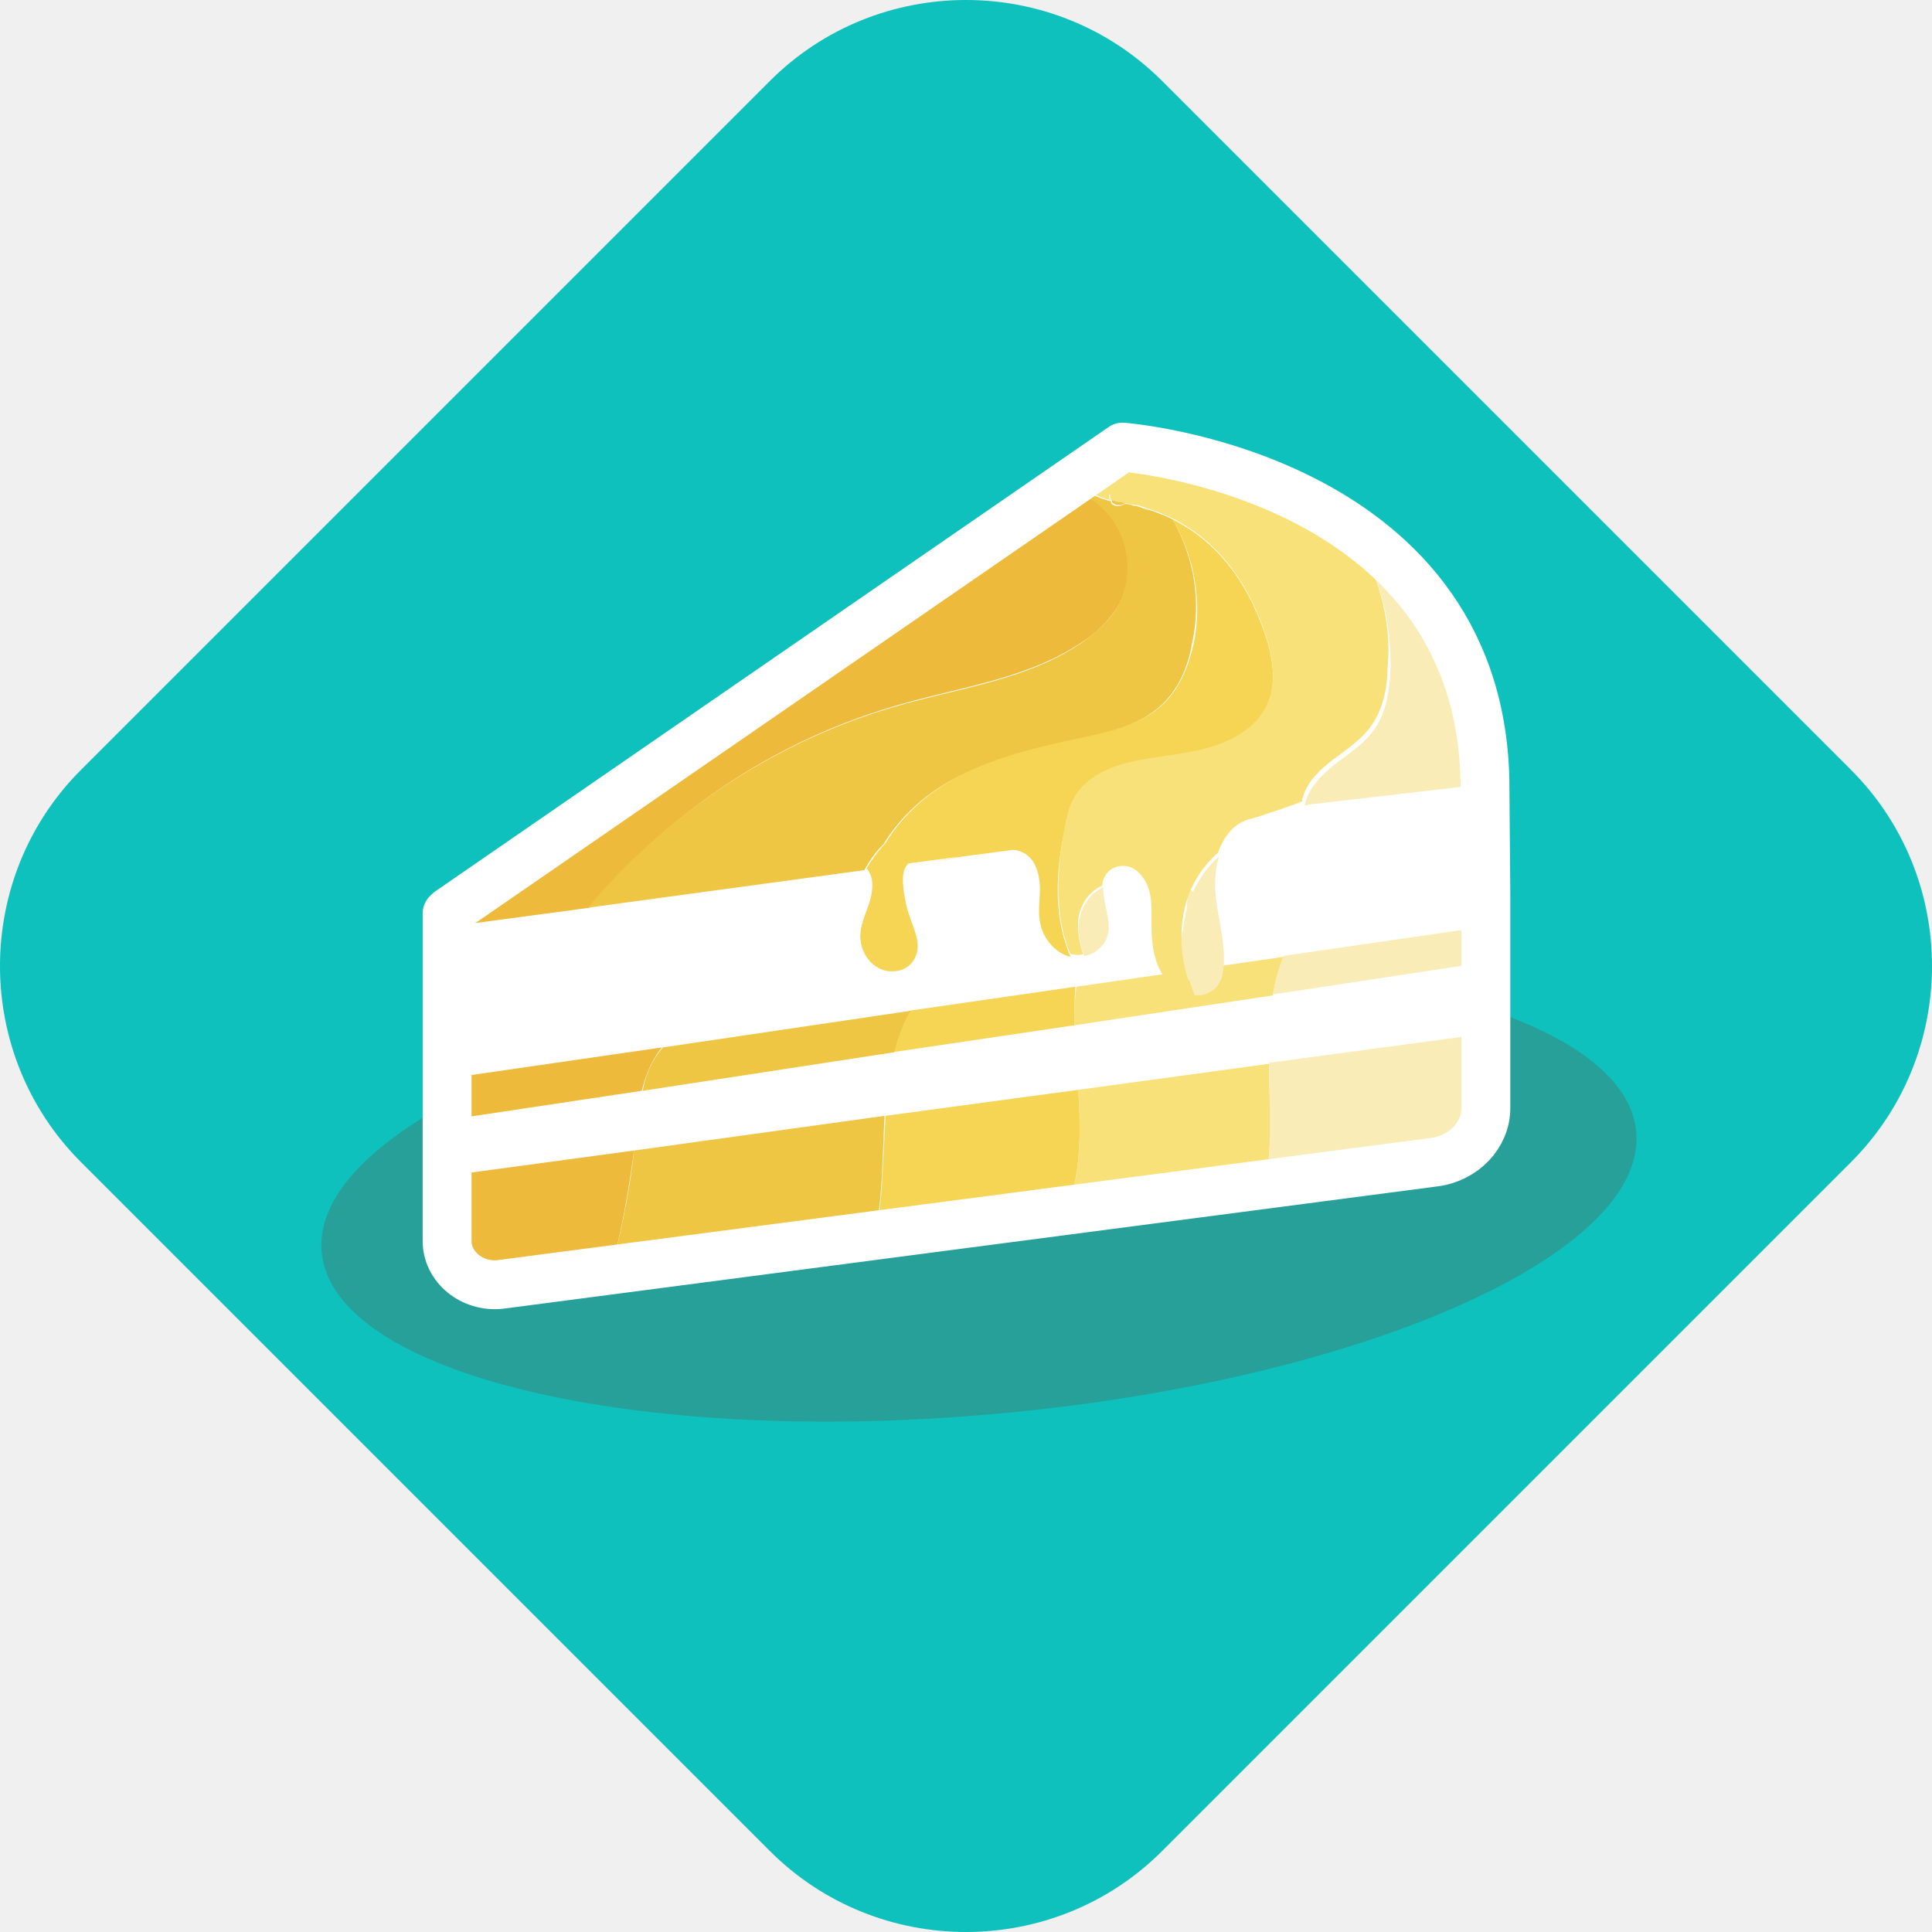
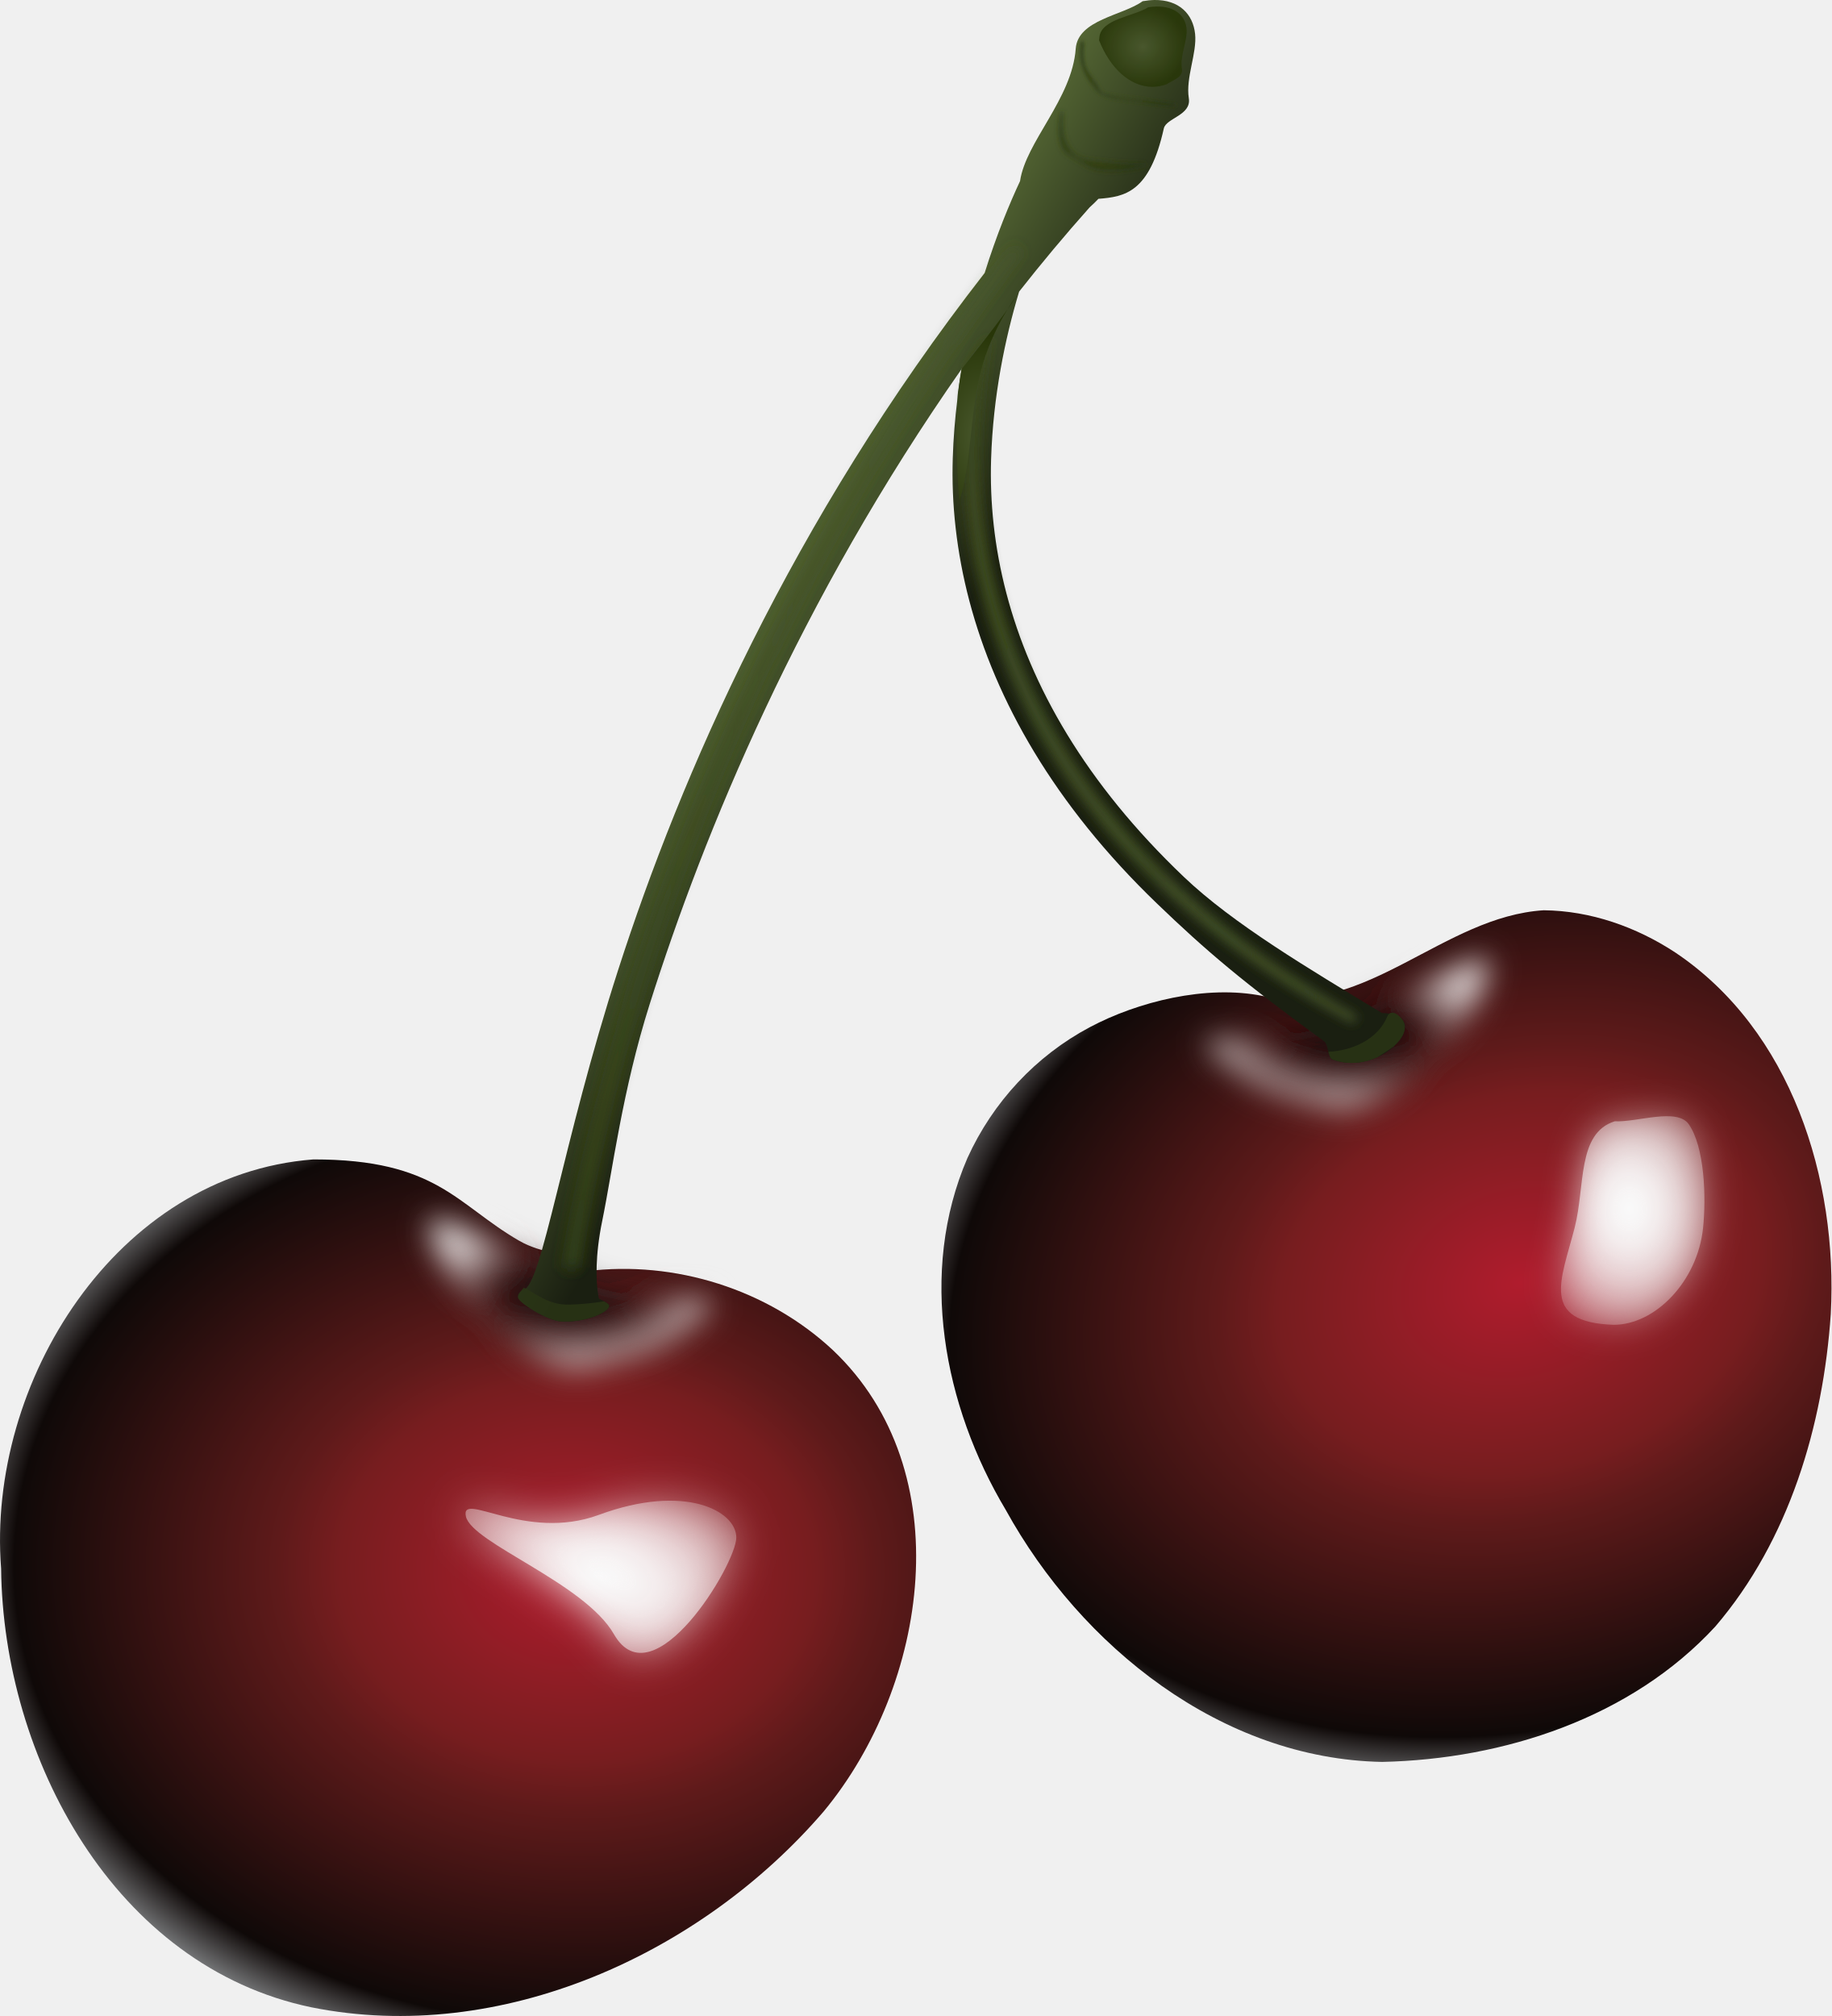
- <svg xmlns="http://www.w3.org/2000/svg" version="1.1" id="Layer_1" x="0px" y="0px" viewBox="0 0 200.5 200.5" enable-background="new 0 0 200.5 200.5" xml:space="preserve">
-   <path fill="#0EC1BC" d="M192.1,120.6l-71.5,71.5c-11.2,11.2-29.5,11.2-40.7,0L8.4,120.6c-11.2-11.2-11.2-29.5,0-40.7L79.9,8.4  c11.2-11.2,29.5-11.2,40.7,0l71.5,71.5C203.3,91.1,203.3,109.4,192.1,120.6z" />
-   <ellipse transform="matrix(0.9958 -9.115107e-02 9.115107e-02 0.9958 -10.8562 9.7731)" fill="#27A09A" cx="101.6" cy="123.7" rx="68.5" ry="23.1" />
-   <g>
-     <path fill="#FFFFFF" d="M153.4,80.8c-0.8-30.3-37.1-32.9-37.1-32.9L47.3,94l0,0l-0.2,0.2l0,1.8l0-1.8v11.2v7.4v3.9v5.3v4.8   c0,2.6,2.6,4.6,5.4,4.3l95.7-12.2c3-0.4,5.2-2.7,5.2-5.4v-4.7V102v-3.4v-6.4L153.4,80.8L153.4,80.8z" />
-     <g>
-       <path fill="#F9E17A" d="M131.7,110.4l-19.8,2.7c0.2,3.3,0.3,6.6-0.4,9.8c-0.1,0.3-0.1,0.5-0.2,0.8l20.3-2.9    c0.2-1.5,0.2-3.1,0.2-4.6C131.8,114.2,131.7,112.3,131.7,110.4z" />
-       <path fill="#F6D555" d="M111.9,113.1l-20,2.7c-0.2,3.6-0.3,7.2-0.7,10.7l20.1-2.8c0.1-0.3,0.1-0.5,0.2-0.8    C112.2,119.6,112.1,116.4,111.9,113.1z" />
-       <path fill="#EDBA3B" d="M47.3,121.9v5.3c0,2.9,2.5,5.1,5.4,4.7l11.1-1.6c0.9-3.6,1.5-7.2,2-10.9L47.3,121.9z" />
-       <path fill="#EFC643" d="M65.8,119.4c-0.4,3.7-1.1,7.3-2,10.9l27.3-3.8c0.5-3.5,0.5-7.1,0.7-10.7L65.8,119.4z" />
-       <path fill="#F9ECB7" d="M131.8,116.1c0,1.5,0,3.1-0.2,4.6l16.4-2.3c3-0.4,5.2-2.9,5.2-5.9v-5.1l-21.5,2.9    C131.7,112.3,131.8,114.2,131.8,116.1z" />
-       <path fill="#F9E17A" d="M111.5,106.4l20.6-3.1c0.2-1.4,0.6-2.7,1.1-4l-21.5,3.1C111.5,103.7,111.5,105,111.5,106.4z" />
-       <path fill="#F9ECB7" d="M132.1,103.2l21.1-3.2v-3.7l-20,2.9C132.7,100.5,132.3,101.9,132.1,103.2z" />
-       <path fill="#EDBA3B" d="M68.6,108.8c0,0,0.1-0.1,0.1-0.1l-21.4,3.1v4.3l19.3-2.9C67,111.6,67.6,110.1,68.6,108.8z" />
-       <path fill="#F6D555" d="M111.5,106.4c0-1.3,0-2.7,0.1-4l-17.3,2.5c-0.8,1.3-1.3,2.8-1.7,4.3L111.5,106.4z" />
-       <path fill="#EFC643" d="M66.7,113.2l26.1-4c0.4-1.5,0.9-3,1.7-4.3l-25.7,3.8c0,0-0.1,0.1-0.1,0.1C67.6,110.1,67,111.6,66.7,113.2z    " />
-       <g>
-         <path fill="none" d="M135.6,83.5l0.1,0C135.7,83.5,135.7,83.5,135.6,83.5z" />
-         <path fill="#F6D555" d="M135.7,83.5l-0.1,0C135.5,83.7,135.7,83.5,135.7,83.5z" />
-         <path fill="#F9ECB7" d="M123.4,92.1c1.2,1.3,1.8,3,2.2,4.7c0.3,1.2,0.5,2.6-0.1,3.7c-0.6,1.1-2.2,1.7-3.1,0.8     c-1-1-0.4-2.6,0.1-3.9c0.7-1.9,0.9-4.1,0.5-6.1" />
-         <path fill="#F9ECB7" d="M112,95.6c-0.2,1.2,0.1,2.4,0.5,3.6c0.6-0.1,1.1-0.3,1.5-0.7c2.1-1.7,0.4-4.4,0.5-6.4     C113.1,92.7,112.2,94.1,112,95.6z" />
-         <path fill="#F9ECB7" d="M123.4,93.6c-1.1,3.1-0.7,6.6,0.6,9.7c0.3,0,0.7,0,1-0.1c1.6-0.5,1.9-1.8,2-3c0.2-2.7-0.8-5.4-0.9-8.2     c0-1,0.1-2.1,0.4-3.1C125.1,90.1,124,91.8,123.4,93.6z" />
-         <path fill="#F9ECB7" d="M139.9,54.5c3,4.4,4.6,9.7,4.4,15.1c-0.1,2.3-0.5,4.6-1.9,6.4c-1.1,1.4-2.7,2.4-4.1,3.5     c-1.3,1.1-2.6,2.4-2.9,4.1c0.1,0,0.2-0.1,0.3-0.1c0.1,0,0.1,0,0.1,0l15.5-1.8c1-0.1,1.8-1,1.7-2     C152.2,67.5,146.6,59.6,139.9,54.5z" />
-         <path fill="#F6D555" d="M131.2,65.6c-1.9-5.5-5-9.4-9.5-11.7c2.2,3.8,3.1,8.4,2.2,12.8c-0.5,2.3-1.4,4.6-3.1,6.3     c-2.4,2.3-5.8,2.9-9,3.6c-4.7,1-9.5,2.1-13.6,4.7c-2.5,1.5-4.8,3.7-6.3,6.2c0,0,0,0,0,0c-0.1,0.1-0.1,0.1-0.2,0.2     c-0.7,0.8-1.3,1.6-1.8,2.5l0.1,0c0.7,0.9,0.6,2.1,0.3,3.2c-0.3,1.1-0.9,2.2-1,3.4c-0.2,1.9,1.2,4.1,3.4,4c0.9,0,1.8-0.5,2.2-1.3     c0.8-1.4,0-2.9-0.5-4.4c-0.4-1.1-0.6-2.3-0.7-3.5c0-0.7,0-1.5,0.6-2c0,0,0,0,0,0l5.3-0.7c-1,0.2-2,0.4-2.9,0.6l3.1-0.6l5.3-0.7     c0.4,0,0.7,0.1,1.1,0.3c1.2,0.6,1.6,2,1.7,3.2c0.1,1.3-0.2,2.6,0,3.8c0.2,1.7,1.5,3.4,3.2,3.8c-0.3-0.7-0.5-1.3-0.7-2     c-1-3.6-0.7-7.5,0.1-11.2c0.2-1.1,0.5-2.2,1-3.1c0.4-0.7,0.9-1.2,1.6-1.7c0.5-0.4,1-0.7,1.5-1c2.8-1.4,6-1.5,9.1-2     c3.1-0.6,6.3-1.9,7.7-4.7C132.6,71,132.1,68.1,131.2,65.6z" />
-         <path fill="none" d="M116.8,52.2C116.8,52.2,116.8,52.2,116.8,52.2c-0.2,0-0.3-0.1-0.5-0.1C116.5,52.2,116.6,52.2,116.8,52.2z" />
-         <path fill="none" d="M117.8,52.5c-0.3-0.1-0.6-0.2-1-0.2c0,0,0,0,0,0C117.1,52.3,117.4,52.4,117.8,52.5z" />
-         <path fill="none" d="M117.9,52.5c0.4,0.1,0.8,0.2,1.2,0.4C118.7,52.7,118.3,52.6,117.9,52.5z" />
-         <path fill="none" d="M119.2,52.9c0.9,0.3,1.7,0.6,2.5,1C120.9,53.5,120.1,53.2,119.2,52.9z" />
-         <path fill="#F9E17A" d="M115.2,51.3c0,0.2,0,0.4,0.1,0.6c0,0,0.1,0,0.1,0c0-0.2,0-0.3,0-0.5C115.3,51.4,115.3,51.3,115.2,51.3z" />
-         <path fill="#F9E17A" d="M139.9,54.5c-10.6-8.2-23.9-9.2-23.9-9.2l-1.2,0.9l-2.5,1.8l-2.5,1.8c1,0.2,1.9,0.4,2.9,0.7     c0.5,0.7,1.4,1.1,2.5,1.4c-0.1-0.2-0.1-0.4-0.1-0.6c0.1,0,0.1,0.1,0.2,0.1c0,0.2,0,0.3,0,0.5c0.3,0.1,0.6,0.1,0.9,0.2     c0.2,0,0.3,0.1,0.5,0.1c0.3,0.1,0.6,0.1,1,0.2c0.1,0,0.1,0,0.2,0c0.4,0.1,0.8,0.2,1.2,0.4c0,0,0,0,0.1,0c0.9,0.3,1.7,0.6,2.5,1     c0,0,0,0,0,0v0c4.5,2.3,7.6,6.2,9.5,11.7c0.9,2.5,1.4,5.4,0.2,7.8c-1.4,2.8-4.6,4.1-7.7,4.7c-3.1,0.6-6.3,0.7-9.1,2     c-1.2,0.6-2.4,1.5-3.1,2.7c-0.6,1-0.8,2.1-1,3.1c-0.7,3.7-1,7.6-0.1,11.2c0.2,0.7,0.4,1.4,0.7,2c0.2,0,0.4,0.1,0.7,0.1     c0.2,0,0.4,0,0.6-0.1c-0.4-1.2-0.6-2.4-0.5-3.6c0.2-1.5,1.1-2.9,2.5-3.5c0-0.6,0.3-1.2,0.8-1.6c0.8-0.6,2-0.6,2.8,0.1     c1.7,1.5,1.5,3.6,1.5,5.5c0,2.3,0.3,4.8,2.1,6.3c0.6,0.5,1.4,0.8,2.2,0.8c-1.3-3-1.6-6.5-0.6-9.7c0.6-1.8,1.7-3.5,3.2-4.8     c0.6-1.7,1.7-3.1,3.3-3.5c0.6-0.1,4.3-1.4,5.4-1.8c0.3-1.7,1.5-3,2.9-4.1c1.4-1.1,3-2.1,4.1-3.5c1.4-1.8,1.9-4.2,1.9-6.4     C144.5,64.3,142.9,58.9,139.9,54.5z" />
-         <path fill="#EFC643" d="M115.4,51.9c0,0.1,0,0.1,0,0.2c0.3,0.4,1,0.4,1.4,0.1c-0.2,0-0.3-0.1-0.5-0.1     C116,52.1,115.7,52,115.4,51.9z" />
-         <path fill="#EFC643" d="M117.8,52.5c0.1,0,0.1,0,0.2,0C117.9,52.5,117.8,52.5,117.8,52.5z" />
-         <polygon fill="#EFC643" points="121.7,53.9 121.7,53.9 121.7,53.9    " />
-         <path fill="#EFC643" d="M119.1,52.9C119.2,52.9,119.2,52.9,119.1,52.9C119.2,52.9,119.2,52.9,119.1,52.9z" />
-         <path fill="#EDBA3B" d="M93.8,73c6.4-1.8,13.2-2.7,18.7-6.5c1.5-1,2.8-2.3,3.7-3.9c1.3-2.5,1.2-5.8-0.3-8.2     c-1.4-2.3-3.9-3.9-6.6-4.2L48.9,94.8c-0.4,0.3-0.2,1,0.4,1l11.9-1.6C69.6,84,81.1,76.5,93.8,73z" />
-         <path fill="#EFC643" d="M121.7,53.9C121.7,53.9,121.7,53.9,121.7,53.9c-0.8-0.4-1.6-0.7-2.5-1c0,0,0,0-0.1,0     c-0.4-0.1-0.8-0.3-1.2-0.4c-0.1,0-0.1,0-0.2,0c-0.3-0.1-0.6-0.2-1-0.2c-0.4,0.3-1.1,0.3-1.4-0.1c0-0.1,0-0.1,0-0.2     c0,0-0.1,0-0.1,0c0,0,0,0.1,0,0.1c0,0,0-0.1,0-0.1c-1.1-0.3-2-0.6-2.5-1.4c-1-0.3-1.9-0.5-2.9-0.7l-0.6,0.4     c2.7,0.3,5.2,1.9,6.6,4.2c1.5,2.5,1.6,5.7,0.3,8.2c-0.8,1.6-2.2,2.8-3.7,3.9c-5.4,3.8-12.3,4.7-18.7,6.5     c-12.7,3.5-24.2,11-32.7,21.1l28.7-3.9c0.5-0.9,1.1-1.8,1.8-2.5c0.1-0.1,0.1-0.1,0.2-0.2c1.5-2.5,3.8-4.7,6.3-6.2     c4.1-2.5,8.9-3.7,13.6-4.7c3.2-0.7,6.6-1.3,9-3.6c1.7-1.6,2.7-3.9,3.1-6.3C124.7,62.4,123.9,57.8,121.7,53.9z" />
-       </g>
-     </g>
-     <path fill="none" stroke="#FFFFFF" stroke-width="5.074" stroke-linecap="round" stroke-linejoin="round" stroke-miterlimit="10" d="   M154.1,80.8c-0.8-31.6-37.6-34.4-37.6-34.4L46.6,94.6l0,0l-0.2,0.2l0,0l0,0v11.7v7.7v4.1v5.5v5c0,2.7,2.6,4.8,5.5,4.5l97-12.7   c3-0.4,5.3-2.8,5.3-5.6v-4.9v-7v-3.5v-6.7L154.1,80.8L154.1,80.8z" />
+ <svg xmlns="http://www.w3.org/2000/svg" xmlns:xlink="http://www.w3.org/1999/xlink" viewBox="0 0 428.662 471.811">
+   <defs>
+     <filter id="aa">
+       <feGaussianBlur stdDeviation=".791" />
+     </filter>
+     <filter id="y">
+       <feGaussianBlur stdDeviation="1.27" />
+     </filter>
+     <filter id="x">
+       <feGaussianBlur stdDeviation="1.715" />
+     </filter>
+     <filter id="v">
+       <feGaussianBlur stdDeviation=".344" />
+     </filter>
+     <filter id="ac" x="-.294" y="-.203" width="1.589" height="1.405">
+       <feGaussianBlur stdDeviation="4.12" />
+     </filter>
+     <filter id="ab" x="-.187" y="-.333" width="1.375" height="1.667">
+       <feGaussianBlur stdDeviation="4.949" />
+     </filter>
+     <filter id="z" x="-.134" y="-.252" width="1.269" height="1.505">
+       <feGaussianBlur stdDeviation="3.677" />
+     </filter>
+     <filter id="h" x="-.125" y="-.236" width="1.251" height="1.472">
+       <feGaussianBlur stdDeviation="3.436" />
+     </filter>
+     <filter id="w" x="-.073" y="-.1" width="1.146" height="1.2">
+       <feGaussianBlur stdDeviation=".673" />
+     </filter>
+     <linearGradient id="e">
+       <stop stop-color="#120a09" offset="0" />
+       <stop stop-color="#130a09" offset=".41" />
+       <stop stop-color="#431414" offset=".591" />
+       <stop stop-color="#fff" offset="1" />
+     </linearGradient>
+     <linearGradient id="f">
+       <stop stop-color="#b01c2d" offset="0" />
+       <stop stop-color="#771d1f" offset=".366" />
+       <stop stop-color="#5e1a1a" offset=".463" />
+       <stop stop-color="#0f0908" offset=".869" />
+       <stop stop-color="#a7acaf" offset="1" />
+     </linearGradient>
+     <linearGradient id="a">
+       <stop stop-color="#49582d" offset="0" />
+       <stop stop-color="#283608" offset="1" />
+     </linearGradient>
+     <linearGradient id="g">
+       <stop stop-color="#1a1f11" offset="0" />
+       <stop stop-color="#afd56a" offset="1" />
+     </linearGradient>
+     <linearGradient id="b">
+       <stop stop-color="#f9f9f9" offset="0" />
+       <stop stop-color="#f9f9f9" stop-opacity="0" offset="1" />
+     </linearGradient>
+     <linearGradient id="u" x1="699.29" x2="271.05" y1="189.82" y2="200.32" gradientUnits="userSpaceOnUse" xlink:href="#g" />
+     <linearGradient id="t" x1="536.18" x2="437.79" y1="78.169" y2="21.755" gradientUnits="userSpaceOnUse" xlink:href="#g" />
+     <linearGradient id="s" x1="494.94" x2="364.39" y1="199.01" y2="181.94" gradientUnits="userSpaceOnUse" xlink:href="#a" />
+     <linearGradient id="r" x1="632.18" x2="292.33" y1="176.56" y2="101.5" gradientUnits="userSpaceOnUse" xlink:href="#a" />
+     <radialGradient id="q" cx="625.71" cy="299.59" r="104.16" gradientTransform="matrix(1.4443 -.40624 .31003 1.1023 -368.27 225.83)" gradientUnits="userSpaceOnUse" xlink:href="#f" />
+     <radialGradient id="p" cx="-552.04" cy="300.12" r="107.21" gradientTransform="matrix(1.4132 .03551 -.02865 1.1401 1196.2 46.616)" gradientUnits="userSpaceOnUse" xlink:href="#f" />
+     <radialGradient id="d" cx="413.09" cy="370.7" r="31.683" gradientTransform="matrix(1.8096 .48489 -.27255 1.0172 -233.42 -206.67)" gradientUnits="userSpaceOnUse" xlink:href="#b" />
+     <radialGradient id="c" cx="647.2" cy="294.1" r="17.538" gradientTransform="matrix(1.6415 0 0 2.1189 -408.66 -338.58)" gradientUnits="userSpaceOnUse" xlink:href="#b" />
+     <radialGradient id="o" cx="406.92" cy="318.13" r="30.73" gradientTransform="matrix(1.8306 .62646 -.12497 .36516 -299.76 -65.516)" gradientUnits="userSpaceOnUse" xlink:href="#b" />
+     <radialGradient id="n" cx="589.75" cy="266.17" r="32.851" gradientTransform="matrix(1 0 0 .53209 0 124.54)" gradientUnits="userSpaceOnUse" xlink:href="#e" />
+     <radialGradient id="m" cx="405.9" cy="304.36" r="32.851" gradientTransform="matrix(1 0 0 .53209 0 142.41)" gradientUnits="userSpaceOnUse" xlink:href="#e" />
+     <radialGradient id="l" cx="530.47" cy="34.665" r="10.968" gradientTransform="matrix(1 0 0 .73588 0 9.1556)" gradientUnits="userSpaceOnUse" xlink:href="#a" />
+     <radialGradient id="k" cx="536.22" cy="21.54" r="10.968" gradientTransform="matrix(.82992 0 0 .66893 90.443 5.0219)" gradientUnits="userSpaceOnUse" xlink:href="#a" />
+     <radialGradient id="j" cx="538.17" cy="16.499" r="10.252" gradientTransform="matrix(1 0 0 .91682 1.7678 -2.5166)" gradientUnits="userSpaceOnUse" xlink:href="#a" />
+     <radialGradient id="i" cx="499.98" cy="97.626" r="7.206" gradientTransform="matrix(1.8326 -.01735 .03136 3.3129 -417.31 -211.12)" gradientUnits="userSpaceOnUse" xlink:href="#a" />
+   </defs>
+   <g transform="translate(-272.44 -1.6857)">
+     <path d="m345.75 273.03c-46.096 3.56-76.451 52.188-73.049 95.753 0.469 44.217 26.473 93.125 72.664 102.69 44.284 8.881 91.122-12.401 119.86-45.851 24.436-29.483 32.121-79.585 2.123-107.99-15.252-14.223-36.996-21.028-57.65-18.441-4.546-4.586-10.194-3.919-15.741-7.122-14.708-8.493-19.216-19.063-48.206-19.041z" fill="url(#p)" />
+     <path d="m444.77 361.52c0 6.248-19.521 38.558-28.638 22.627-6.879-12.021-33.296-21.329-34.648-27.577-1.322-6.107 13.893 6 31.113-0.354 20.122-7.425 32.173-0.945 32.173 5.303z" fill="url(#d)" />
+     <path d="m444.77 361.52c0 6.248-19.521 38.558-28.638 22.627-6.879-12.021-33.296-21.329-34.648-27.577-1.322-6.107 13.893 6 31.113-0.354 20.122-7.425 32.173-0.945 32.173 5.303z" fill="url(#d)" filter="url(#ab)" />
+     <path d="m633.75 214.72c-23.47 1.462-41.271 24.693-65.75 20.062-13.268-2.701-29.308 1.36-40.483 7.297-12.59 6.688-22.685 17.49-28.642 30.61-11.571 26.751-5.596 58.01 8.969 82.375 17.611 31.938 50.455 58.278 88.094 58.969 28.508-0.63 58.318-10.333 78-31.719 17.264-20.173 25.215-47.008 27-73.125 1.674-31.517-9.164-66.347-36.406-84.594-9.105-5.983-19.827-9.771-30.781-9.875z" fill="url(#q)" />
+     <path d="m671.04 289.11c-1.307 12.428-11.165 22.627-20.928 22.627-17.325-0.608-12.281-10.463-9.131-22.701 2.522-9.796 0.528-22.134 9.388-24.933 5.274 0.272 14.58-3.259 17.34 0.709 3.693 5.309 4.096 17.018 3.33 24.297z" fill="url(#c)" />
+     <path d="m671.04 289.11c-1.307 12.428-11.165 22.627-20.928 22.627-17.325-0.608-12.281-10.463-9.131-22.701 2.522-9.796 0.528-22.134 9.388-24.933 5.274 0.272 14.58-3.259 17.34 0.709 3.693 5.309 4.096 17.018 3.33 24.297z" fill="url(#c)" filter="url(#ac)" />
+     <path d="m534.97 6.96c-4.169 1.185-5.885 6.42-8.243 10.056-2.671 4.119-4.927 8.551-6.589 13.169-2.382 6.617-9.127 15.052-4.749 20.556 0.733 0.921 2.437 0.433 3.531 0 5.703-2.259 9.265-8.08 13.411-12.601 4.134-4.508 8.447-9.03 11.362-14.407 2.072-3.821 6.096-8.454 4.177-12.354-2.007-4.078-8.528-5.663-12.9-4.419z" fill="url(#u)" filter="url(#aa)" />
+     <path d="m435.93 310.08c-5.907 4.587-8.633 7.928-25.809 11.49-19.31 4.005-45.75-38.076-34.295-34.471 5.657 1.78 16.068 7.848 34.295 15.38 14.603 6.035 36.448-0.66 25.809 7.601z" fill="url(#o)" filter="url(#z)" opacity=".102" />
+     <path d="m435.93 310.08c-5.907 4.587-8.633 7.928-25.809 11.49-19.31 4.005-45.75-38.076-34.295-34.471 5.657 1.78 16.068 7.848 34.295 15.38 14.603 6.035 36.448-0.66 25.809 7.601z" fill="url(#m)" filter="url(#h)" opacity=".819" />
+     <path transform="matrix(-1 0 0 1 1177.7 -22.627)" d="m619.78 271.89c-5.907 4.587-8.633 7.928-25.809 11.49-19.31 4.005-45.75-38.076-34.295-34.471 5.657 1.78 16.068 7.848 34.295 15.38 14.603 6.035 36.448-0.66 25.809 7.601z" fill="url(#n)" filter="url(#h)" opacity=".819" />
+     <path d="m542.56 1.688c-0.838 0.013-1.744 0.12-2.688 0.281-4.582 3.355-15.138 4.289-15.656 11.094-0.845 11.759-11.695 21.809-13.031 31-2.443 5.236-5.487 12.524-8.281 21.5-45.309 58.152-71.191 117.85-85.747 163-13.247 41.097-17.839 73.839-22.216 75.005-0.774 0.206-1.456 1.206-1.226 1.744-0.172 1.034 6.744 5.495 10.157 5.652 5.139 0.236 10.141-1.719 11.065-3.303 0.583-0.999-1.999-1.691-2.322-2.095 0 0-0.131-0.505-0.264-1.495-0.341-2.525-0.701-8.201 1.042-16.672 2.426-11.79 4.685-30.409 11.085-50.651s15.175-43.874 27.097-69.228 26.993-52.429 45.985-79.556c-0.396 2.576-0.946 4.842-1.062 7.312-0.541 4.398-0.915 8.93-1.062 13.625-0.334 10.646 0.842 21.906 3.9 33.479s7.997 23.457 15.19 35.352 16.638 23.8 28.707 35.413c11.399 10.968 20.178 18.46 39.142 32.257 0.94 0.684 0.837 3.594 1.82 4.19 11.78 4.539 24.542-10.606 11.683-10.825-17.123-10.384-34.794-20.843-46.347-31.846s-20.522-22.196-27.312-33.341-11.4-22.243-14.235-33.055-3.893-21.339-3.579-31.341c0.465-14.812 3.256-28.225 6.562-39.25 5.187-6.603 10.68-13.189 16.5-19.719 0.688-0.603 1.372-1.284 2.062-2 6.168-0.494 11.959-1.406 15.312-16.5 0.6-2.432 6.475-3.048 5.844-7.031-0.77-4.855 1.945-10.549 1.469-15.062-0.49-4.641-3.73-8.028-9.594-7.938z" fill="url(#t)" />
+     <path d="m510.16 59.576c-89.478 115.82-105.82 238.92-105.82 238.92l3.531-0.062c0.07-0.663 13.757-122.3 102.99-237.8z" fill="url(#s)" filter="url(#x)" />
+     <path d="m504 80.358c-1.518 2.168-3 4.333-4.469 6.5-0.595 4.648-1.167 11.899-1.352 16.882-1.607 43.304 18.697 98.613 91 137.41l0.969-1.594c-69.749-39.508-89.93-93.736-88.438-136.31 0.257-7.342 1.182-16.295 2.289-22.882z" fill="url(#r)" filter="url(#y)" />
+     <path transform="matrix(.91929 0 0 .85421 42.808 5.1787)" d="m519.75 26.594c-0.737 5.545-0.552 10.208 2.156 11.812 4.196 2.487 4.794 3.648 7.688 4.094 5.787 0.89 11.844-1.031 11.844-1.031l-0.25-0.781s-5.823 0.193-11.344-0.656c-2.76-0.425-5.268-0.26-7.031-2.531s-2.968-5.379-2.25-10.781z" fill="url(#l)" filter="url(#w)" opacity=".77" />
+     <path transform="matrix(1.237 0 0 1.1406 -125.97 -2.5037)" d="m526.56 12.094c-0.612 5.041 0.982 7.539 2.584 9.8s5.068 2.294 7.469 2.699c4.802 0.809 7.945 1.023 7.945 1.023l-0.207-0.71s-7.631-1.038-12.213-1.81c-2.291-0.386-1.396-0.789-2.86-2.854s-2.64-3.123-2.045-8.034z" fill="url(#k)" filter="url(#v)" opacity=".77" />
+     <path d="m510.21 71.127c-1.75 3.25-12.75 17-12.75 17-2.176 11.743-0.5 30.75-0.5 30.75 2.775-7.779 2.454-20.463 5.073-30.455s8.177-17.295 8.177-17.295z" fill="url(#i)" />
+     <path d="m543.14 3.212c-0.611 0.008-1.273 0.076-1.962 0.178-3.345 2.128-11.05 2.721-11.429 7.039-0.019 0.227-0.037 0.45-0.068 0.674-9.3e-4 0.006 9.4e-4 0.013 0 0.02 2.591 6.529 7.229 10.886 12.524 10.886 1.147 0 2.259-0.228 3.33-0.615 1.331-0.942 3.898-1.605 3.536-3.589-0.562-3.08 1.42-6.693 1.072-9.557-0.358-2.945-2.723-5.094-7.003-5.036z" fill="url(#j)" opacity=".88" />
+     <path d="m395.08 303.02c-0.478 0.397-1.53 1.901-1.363 2.29-0.172 1.034 6.744 5.5 10.156 5.656 5.139 0.236 10.138-1.729 11.062-3.312 0.34-0.583-0.388-1.029-1.125-1.406-2.605 0.402-5.531 0.75-8.688 0.75-4.104 0-7.084-2.362-10.043-3.978z" fill="#2a3415" opacity=".819" />
+     <path d="m600.88 240.66c-0.598-1.158-2.854-3.173-3.774-1.023-2.845 6.65-10.643 8.149-13.757 8.179 0.195 0.785 0.405 1.515 0.844 1.781 3.681 1.419 7.47 0.932 10.531-0.438l0.062-0.031c1.304-0.818 2.612-1.674 3.875-2.562l0.062-0.062c2.115-1.974 3.108-3.999 2.156-5.844z" fill="#273114" />
  </g>
</svg>
